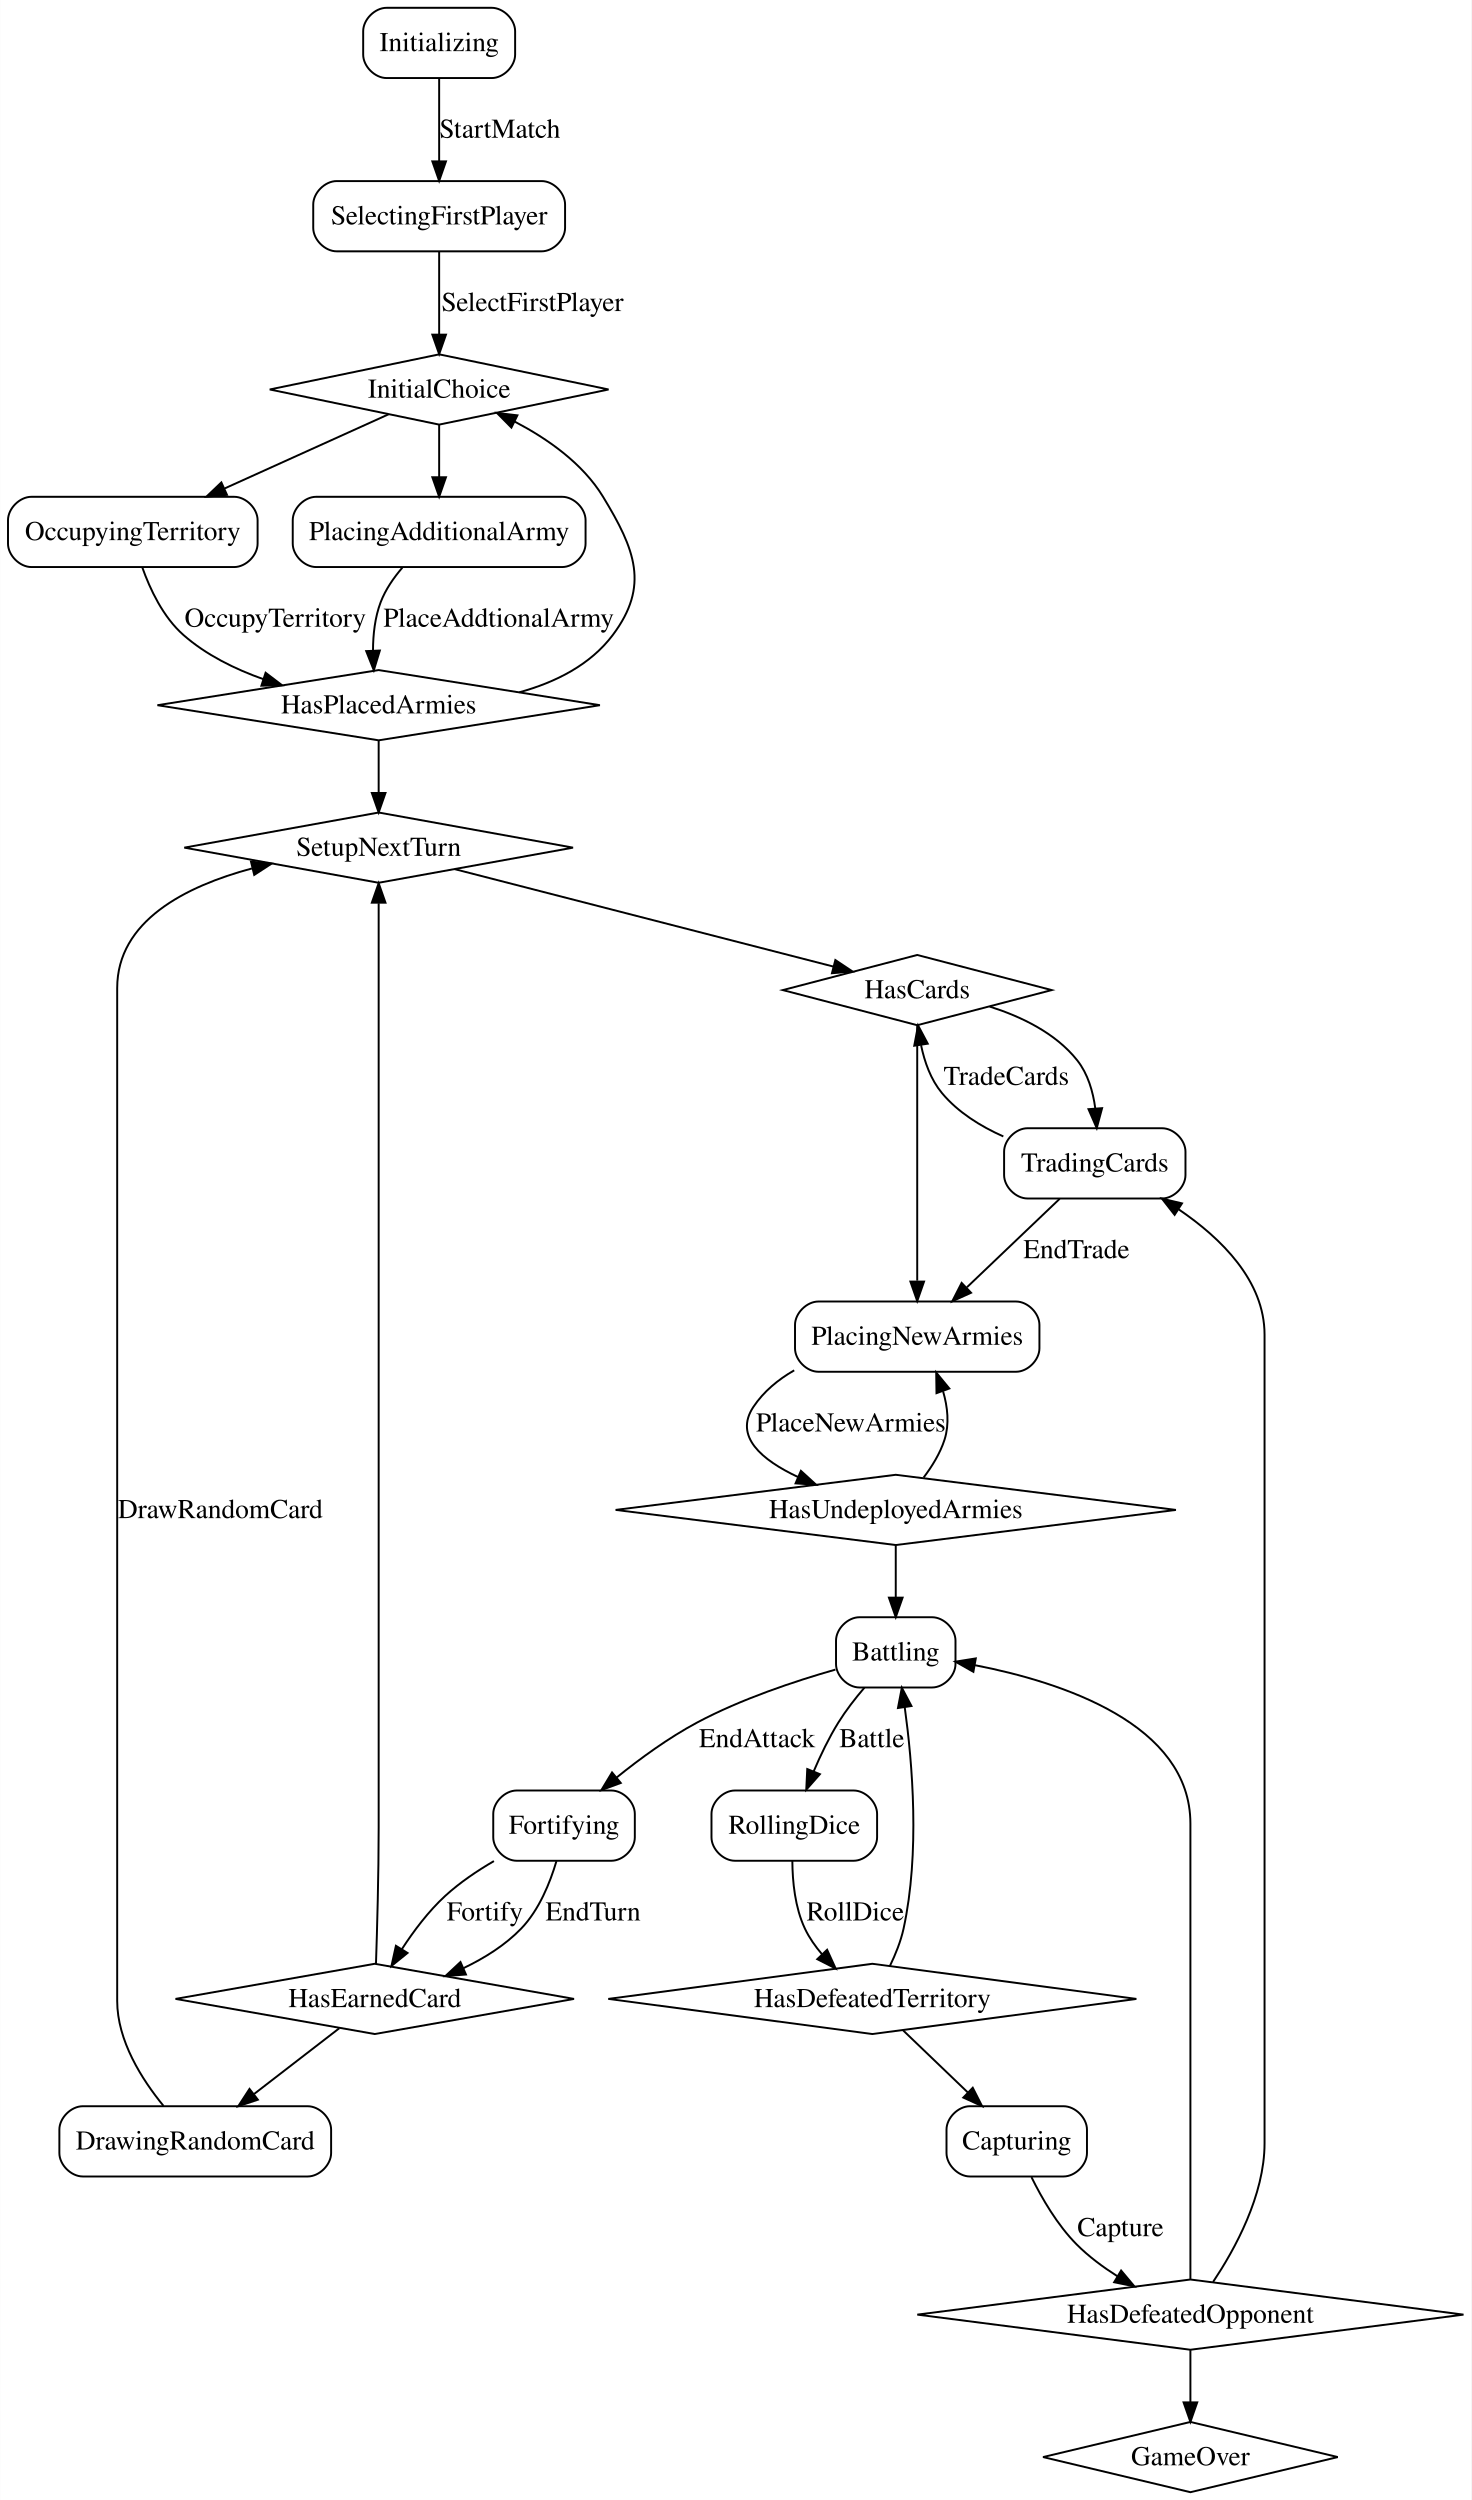
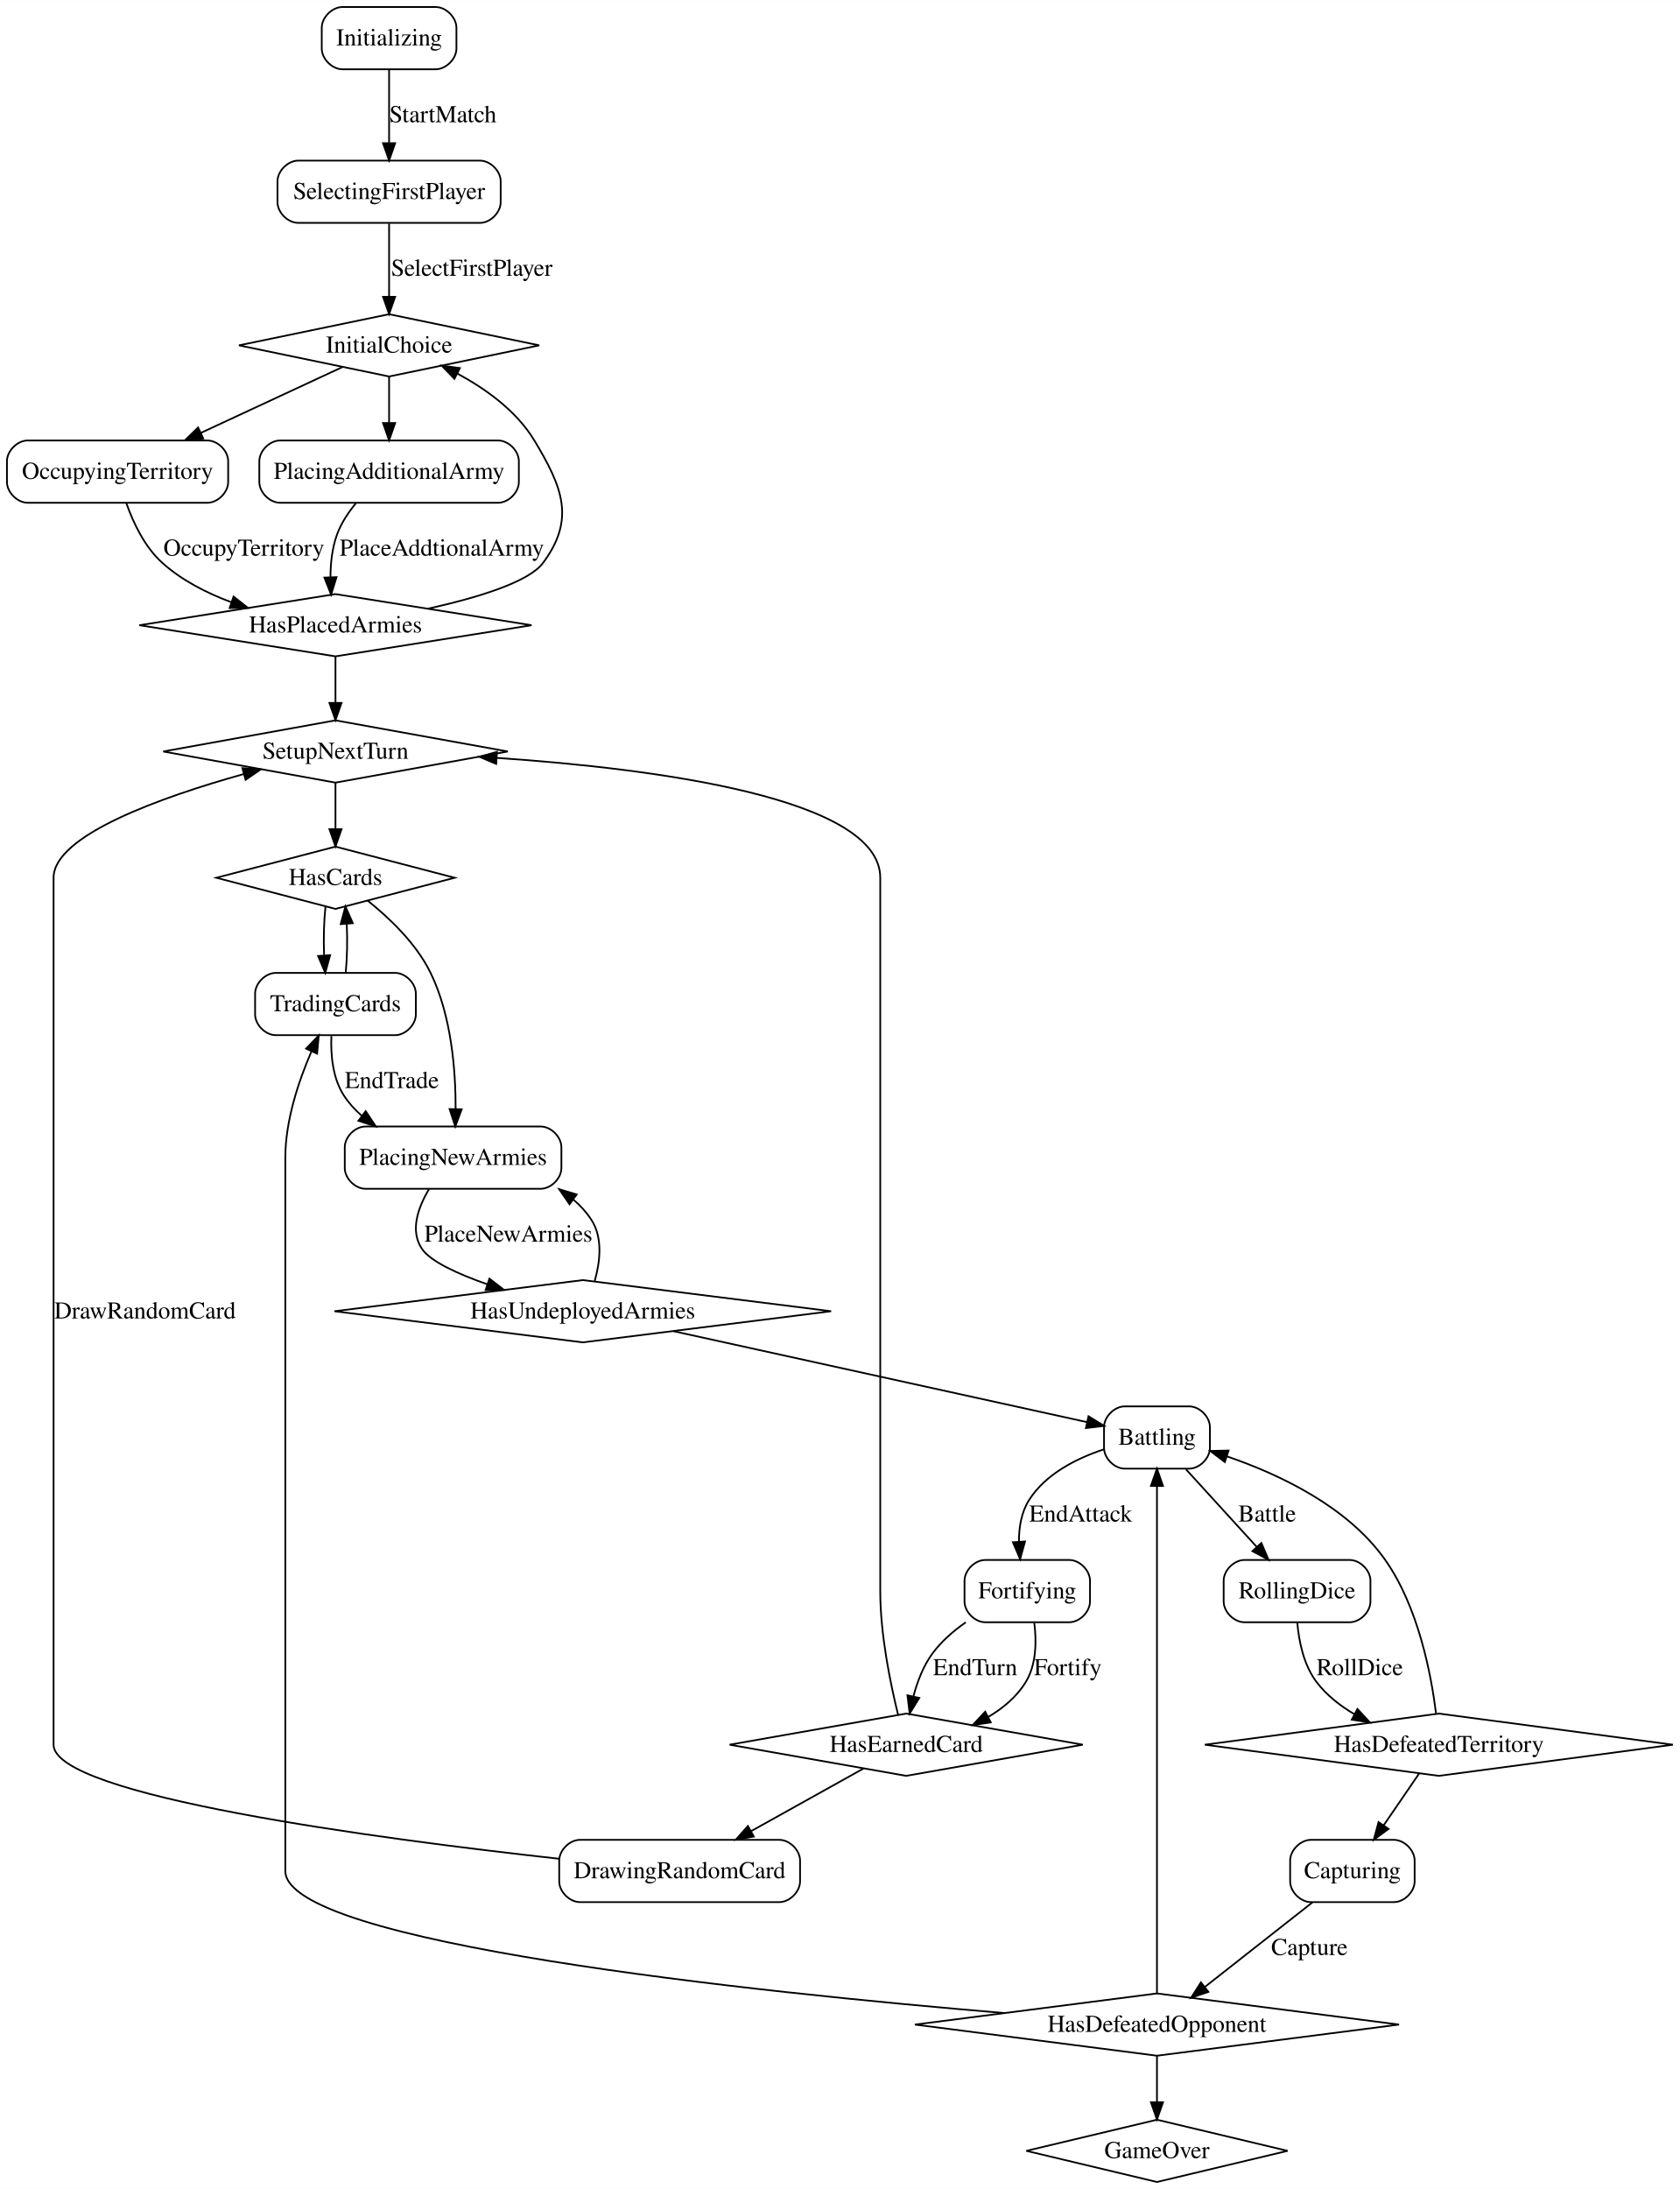
- <svg xmlns="http://www.w3.org/2000/svg" width="754pt" height="1281pt" viewBox="0.00 0.00 753.96 1281.20">
-   <g id="graph0" class="graph" transform="scale(1 1) rotate(0) translate(4 1277.2)">
-     <polygon fill="white" stroke="none" points="-4,4 -4,-1277.2 749.956,-1277.2 749.956,4 -4,4" />
+ <svg xmlns="http://www.w3.org/2000/svg" width="971pt" height="1265pt" viewBox="0.00 0.00 971.39 1265.40">
+   <g id="graph0" class="graph" transform="scale(1 1) rotate(0) translate(4 1261.4)">
+     <polygon fill="#ffffff" stroke="transparent" points="-4,4 -4,-1261.4 967.389,-1261.4 967.389,4 -4,4" />
    <g id="node1" class="node">
-       <path fill="none" stroke="black" d="M247.913,-1273.2C247.913,-1273.2 194.044,-1273.2 194.044,-1273.2 188.044,-1273.2 182.044,-1267.2 182.044,-1261.2 182.044,-1261.2 182.044,-1249.2 182.044,-1249.2 182.044,-1243.2 188.044,-1237.2 194.044,-1237.2 194.044,-1237.2 247.913,-1237.2 247.913,-1237.2 253.913,-1237.2 259.913,-1243.2 259.913,-1249.2 259.913,-1249.2 259.913,-1261.2 259.913,-1261.2 259.913,-1267.2 253.913,-1273.2 247.913,-1273.2" />
-       <text text-anchor="middle" x="220.978" y="-1251" font-family="Times,serif" font-size="14.00">Initializing</text>
+       <path fill="none" stroke="#000000" d="M247.913,-1257.4C247.913,-1257.4 194.044,-1257.4 194.044,-1257.4 188.044,-1257.4 182.044,-1251.4 182.044,-1245.4 182.044,-1245.4 182.044,-1233.4 182.044,-1233.4 182.044,-1227.4 188.044,-1221.4 194.044,-1221.4 194.044,-1221.4 247.913,-1221.4 247.913,-1221.4 253.913,-1221.4 259.913,-1227.4 259.913,-1233.4 259.913,-1233.4 259.913,-1245.4 259.913,-1245.4 259.913,-1251.4 253.913,-1257.4 247.913,-1257.4" />
+       <text text-anchor="middle" x="220.978" y="-1235.2" font-family="Times,serif" font-size="14.00" fill="#000000">Initializing</text>
    </g>
    <g id="node2" class="node">
-       <path fill="none" stroke="black" d="M273.509,-1184.4C273.509,-1184.4 168.447,-1184.4 168.447,-1184.4 162.447,-1184.4 156.447,-1178.4 156.447,-1172.4 156.447,-1172.4 156.447,-1160.4 156.447,-1160.4 156.447,-1154.4 162.447,-1148.4 168.447,-1148.4 168.447,-1148.4 273.509,-1148.4 273.509,-1148.4 279.509,-1148.4 285.509,-1154.4 285.509,-1160.4 285.509,-1160.4 285.509,-1172.4 285.509,-1172.4 285.509,-1178.4 279.509,-1184.4 273.509,-1184.4" />
-       <text text-anchor="middle" x="220.978" y="-1162.2" font-family="Times,serif" font-size="14.00">SelectingFirstPlayer</text>
+       <path fill="none" stroke="#000000" d="M273.509,-1168.6C273.509,-1168.6 168.447,-1168.6 168.447,-1168.6 162.447,-1168.6 156.447,-1162.6 156.447,-1156.6 156.447,-1156.6 156.447,-1144.6 156.447,-1144.6 156.447,-1138.6 162.447,-1132.6 168.447,-1132.6 168.447,-1132.6 273.509,-1132.6 273.509,-1132.6 279.509,-1132.6 285.509,-1138.6 285.509,-1144.6 285.509,-1144.6 285.509,-1156.6 285.509,-1156.6 285.509,-1162.6 279.509,-1168.6 273.509,-1168.6" />
+       <text text-anchor="middle" x="220.978" y="-1146.4" font-family="Times,serif" font-size="14.00" fill="#000000">SelectingFirstPlayer</text>
    </g>
    <g id="edge1" class="edge">
-       <path fill="none" stroke="black" d="M220.978,-1237.05C220.978,-1224.92 220.978,-1208.42 220.978,-1194.52" />
-       <polygon fill="black" stroke="black" points="224.478,-1194.51 220.978,-1184.51 217.478,-1194.51 224.478,-1194.51" />
-       <text text-anchor="middle" x="252.08" y="-1206.6" font-family="Times,serif" font-size="14.00">StartMatch</text>
+       <path fill="none" stroke="#000000" d="M220.978,-1221.001C220.978,-1208.895 220.978,-1192.808 220.978,-1179.067" />
+       <polygon fill="#000000" stroke="#000000" points="224.478,-1178.672 220.978,-1168.672 217.478,-1178.672 224.478,-1178.672" />
+       <text text-anchor="middle" x="252.08" y="-1190.8" font-family="Times,serif" font-size="14.00" fill="#000000">StartMatch</text>
    </g>
    <g id="node12" class="node">
-       <polygon fill="none" stroke="black" points="220.978,-1095.6 134.156,-1077.6 220.978,-1059.6 307.801,-1077.6 220.978,-1095.6" />
-       <text text-anchor="middle" x="220.978" y="-1073.4" font-family="Times,serif" font-size="14.00">InitialChoice</text>
+       <polygon fill="none" stroke="#000000" points="220.978,-1079.8 134.156,-1061.8 220.978,-1043.8 307.801,-1061.8 220.978,-1079.8" />
+       <text text-anchor="middle" x="220.978" y="-1057.6" font-family="Times,serif" font-size="14.00" fill="#000000">InitialChoice</text>
    </g>
    <g id="edge2" class="edge">
-       <path fill="none" stroke="black" d="M220.978,-1148.25C220.978,-1136.12 220.978,-1119.62 220.978,-1105.72" />
-       <polygon fill="black" stroke="black" points="224.478,-1105.71 220.978,-1095.71 217.478,-1105.71 224.478,-1105.71" />
-       <text text-anchor="middle" x="268.798" y="-1117.8" font-family="Times,serif" font-size="14.00">SelectFirstPlayer</text>
+       <path fill="none" stroke="#000000" d="M220.978,-1132.201C220.978,-1120.095 220.978,-1104.008 220.978,-1090.267" />
+       <polygon fill="#000000" stroke="#000000" points="224.478,-1089.872 220.978,-1079.872 217.478,-1089.872 224.478,-1089.872" />
+       <text text-anchor="middle" x="268.798" y="-1102" font-family="Times,serif" font-size="14.00" fill="#000000">SelectFirstPlayer</text>
    </g>
    <g id="node3" class="node">
-       <path fill="none" stroke="black" d="M115.935,-1022.6C115.935,-1022.6 12.022,-1022.6 12.022,-1022.6 6.022,-1022.6 0.022,-1016.6 0.022,-1010.6 0.022,-1010.6 0.022,-998.6 0.022,-998.6 0.022,-992.6 6.022,-986.6 12.022,-986.6 12.022,-986.6 115.935,-986.6 115.935,-986.6 121.935,-986.6 127.935,-992.6 127.935,-998.6 127.935,-998.6 127.935,-1010.6 127.935,-1010.6 127.935,-1016.6 121.935,-1022.6 115.935,-1022.6" />
-       <text text-anchor="middle" x="63.978" y="-1000.4" font-family="Times,serif" font-size="14.00">OccupyingTerritory</text>
+       <path fill="none" stroke="#000000" d="M115.935,-1006.8C115.935,-1006.8 12.022,-1006.8 12.022,-1006.8 6.022,-1006.8 .022,-1000.8 .022,-994.8 .022,-994.8 .022,-982.8 .022,-982.8 .022,-976.8 6.022,-970.8 12.022,-970.8 12.022,-970.8 115.935,-970.8 115.935,-970.8 121.935,-970.8 127.935,-976.8 127.935,-982.8 127.935,-982.8 127.935,-994.8 127.935,-994.8 127.935,-1000.8 121.935,-1006.8 115.935,-1006.8" />
+       <text text-anchor="middle" x="63.978" y="-984.6" font-family="Times,serif" font-size="14.00" fill="#000000">OccupyingTerritory</text>
    </g>
    <g id="node14" class="node">
-       <polygon fill="none" stroke="black" points="189.978,-933.8 76.596,-915.8 189.978,-897.8 303.361,-915.8 189.978,-933.8" />
-       <text text-anchor="middle" x="189.978" y="-911.6" font-family="Times,serif" font-size="14.00">HasPlacedArmies</text>
+       <polygon fill="none" stroke="#000000" points="189.978,-918 76.596,-900 189.978,-882 303.361,-900 189.978,-918" />
+       <text text-anchor="middle" x="189.978" y="-895.8" font-family="Times,serif" font-size="14.00" fill="#000000">HasPlacedArmies</text>
    </g>
    <g id="edge5" class="edge">
-       <path fill="none" stroke="black" d="M68.787,-986.572C72.77,-975.304 79.492,-960.968 89.912,-951.8 101.531,-941.578 116.312,-934.295 130.925,-929.123" />
-       <polygon fill="black" stroke="black" points="132.041,-932.441 140.468,-926.02 129.876,-925.784 132.041,-932.441" />
-       <text text-anchor="middle" x="137.011" y="-956" font-family="Times,serif" font-size="14.00">OccupyTerritory</text>
+       <path fill="none" stroke="#000000" d="M68.996,-970.724C72.987,-959.373 79.636,-945.192 89.912,-936 101.149,-925.949 115.398,-918.647 129.594,-913.363" />
+       <polygon fill="#000000" stroke="#000000" points="131.047,-916.565 139.377,-910.019 128.782,-909.942 131.047,-916.565" />
+       <text text-anchor="middle" x="137.011" y="-940.2" font-family="Times,serif" font-size="14.00" fill="#000000">OccupyTerritory</text>
    </g>
    <g id="node4" class="node">
-       <path fill="none" stroke="black" d="M284.013,-1022.6C284.013,-1022.6 157.943,-1022.6 157.943,-1022.6 151.943,-1022.6 145.943,-1016.6 145.943,-1010.6 145.943,-1010.6 145.943,-998.6 145.943,-998.6 145.943,-992.6 151.943,-986.6 157.943,-986.6 157.943,-986.6 284.013,-986.6 284.013,-986.6 290.013,-986.6 296.013,-992.6 296.013,-998.6 296.013,-998.6 296.013,-1010.6 296.013,-1010.6 296.013,-1016.6 290.013,-1022.6 284.013,-1022.6" />
-       <text text-anchor="middle" x="220.978" y="-1000.4" font-family="Times,serif" font-size="14.00">PlacingAdditionalArmy</text>
+       <path fill="none" stroke="#000000" d="M284.013,-1006.8C284.013,-1006.8 157.943,-1006.8 157.943,-1006.8 151.943,-1006.8 145.943,-1000.8 145.943,-994.8 145.943,-994.8 145.943,-982.8 145.943,-982.8 145.943,-976.8 151.943,-970.8 157.943,-970.8 157.943,-970.8 284.013,-970.8 284.013,-970.8 290.013,-970.8 296.013,-976.8 296.013,-982.8 296.013,-982.8 296.013,-994.8 296.013,-994.8 296.013,-1000.8 290.013,-1006.8 284.013,-1006.8" />
+       <text text-anchor="middle" x="220.978" y="-984.6" font-family="Times,serif" font-size="14.00" fill="#000000">PlacingAdditionalArmy</text>
    </g>
    <g id="edge6" class="edge">
-       <path fill="none" stroke="black" d="M202.124,-986.301C197.645,-981.088 193.46,-975.029 191.01,-968.6 188.071,-960.885 187.107,-952.044 187.079,-943.876" />
-       <polygon fill="black" stroke="black" points="190.585,-943.811 187.495,-933.677 183.59,-943.526 190.585,-943.811" />
-       <text text-anchor="middle" x="251.462" y="-956" font-family="Times,serif" font-size="14.00">PlaceAddtionalArmy</text>
+       <path fill="none" stroke="#000000" d="M201.804,-970.552C197.444,-965.277 193.397,-959.201 191.011,-952.8 188.083,-944.947 187.114,-935.971 187.079,-927.675" />
+       <polygon fill="#000000" stroke="#000000" points="190.577,-927.79 187.456,-917.665 183.582,-927.526 190.577,-927.79" />
+       <text text-anchor="middle" x="251.462" y="-940.2" font-family="Times,serif" font-size="14.00" fill="#000000">PlaceAddtionalArmy</text>
    </g>
    <g id="node5" class="node">
-       <path fill="none" stroke="black" d="M591.453,-699C591.453,-699 522.503,-699 522.503,-699 516.503,-699 510.503,-693 510.503,-687 510.503,-687 510.503,-675 510.503,-675 510.503,-669 516.503,-663 522.503,-663 522.503,-663 591.453,-663 591.453,-663 597.453,-663 603.453,-669 603.453,-675 603.453,-675 603.453,-687 603.453,-687 603.453,-693 597.453,-699 591.453,-699" />
-       <text text-anchor="middle" x="556.978" y="-676.8" font-family="Times,serif" font-size="14.00">TradingCards</text>
+       <path fill="none" stroke="#000000" d="M224.453,-699C224.453,-699 155.504,-699 155.504,-699 149.504,-699 143.504,-693 143.504,-687 143.504,-687 143.504,-675 143.504,-675 143.504,-669 149.504,-663 155.504,-663 155.504,-663 224.453,-663 224.453,-663 230.453,-663 236.453,-669 236.453,-675 236.453,-675 236.453,-687 236.453,-687 236.453,-693 230.453,-699 224.453,-699" />
+       <text text-anchor="middle" x="189.978" y="-676.8" font-family="Times,serif" font-size="14.00" fill="#000000">TradingCards</text>
    </g>
    <g id="node6" class="node">
-       <path fill="none" stroke="black" d="M516.607,-610.2C516.607,-610.2 415.349,-610.2 415.349,-610.2 409.349,-610.2 403.349,-604.2 403.349,-598.2 403.349,-598.2 403.349,-586.2 403.349,-586.2 403.349,-580.2 409.349,-574.2 415.349,-574.2 415.349,-574.2 516.607,-574.2 516.607,-574.2 522.607,-574.2 528.607,-580.2 528.607,-586.2 528.607,-586.2 528.607,-598.2 528.607,-598.2 528.607,-604.2 522.607,-610.2 516.607,-610.2" />
-       <text text-anchor="middle" x="465.978" y="-588" font-family="Times,serif" font-size="14.00">PlacingNewArmies</text>
+       <path fill="none" stroke="#000000" d="M308.607,-610.2C308.607,-610.2 207.349,-610.2 207.349,-610.2 201.349,-610.2 195.349,-604.2 195.349,-598.2 195.349,-598.2 195.349,-586.2 195.349,-586.2 195.349,-580.2 201.349,-574.2 207.349,-574.2 207.349,-574.2 308.607,-574.2 308.607,-574.2 314.607,-574.2 320.607,-580.2 320.607,-586.2 320.607,-586.2 320.607,-598.2 320.607,-598.2 320.607,-604.2 314.607,-610.2 308.607,-610.2" />
+       <text text-anchor="middle" x="257.978" y="-588" font-family="Times,serif" font-size="14.00" fill="#000000">PlacingNewArmies</text>
    </g>
    <g id="edge13" class="edge">
-       <path fill="none" stroke="black" d="M539,-662.851C525.414,-649.893 506.585,-631.933 491.45,-617.496" />
-       <polygon fill="black" stroke="black" points="493.571,-614.683 483.92,-610.313 488.74,-619.748 493.571,-614.683" />
-       <text text-anchor="middle" x="547.576" y="-632.4" font-family="Times,serif" font-size="14.00">EndTrade</text>
+       <path fill="none" stroke="#000000" d="M187.618,-662.531C187.169,-651.721 188.307,-638.262 194.783,-628.2 197.615,-623.8 201.186,-619.882 205.182,-616.404" />
+       <polygon fill="#000000" stroke="#000000" points="207.451,-619.076 213.309,-610.248 203.225,-613.496 207.451,-619.076" />
+       <text text-anchor="middle" x="222.576" y="-632.4" font-family="Times,serif" font-size="14.00" fill="#000000">EndTrade</text>
    </g>
    <g id="node15" class="node">
-       <polygon fill="none" stroke="black" points="465.978,-787.8 397.084,-769.8 465.978,-751.8 534.872,-769.8 465.978,-787.8" />
-       <text text-anchor="middle" x="465.978" y="-765.6" font-family="Times,serif" font-size="14.00">HasCards</text>
+       <polygon fill="none" stroke="#000000" points="189.978,-772 121.084,-754 189.978,-736 258.872,-754 189.978,-772" />
+       <text text-anchor="middle" x="189.978" y="-749.8" font-family="Times,serif" font-size="14.00" fill="#000000">HasCards</text>
    </g>
    <g id="edge12" class="edge">
-       <path fill="none" stroke="black" d="M510.106,-694.798C498.413,-699.993 486.884,-707.169 478.68,-717 472.943,-723.874 469.728,-732.944 467.948,-741.572" />
-       <polygon fill="black" stroke="black" points="464.452,-741.287 466.416,-751.698 471.373,-742.335 464.452,-741.287" />
-       <text text-anchor="middle" x="511.628" y="-721.2" font-family="Times,serif" font-size="14.00">TradeCards</text>
+       <path fill="none" stroke="#000000" d="M195.893,-699.033C196.738,-707.568 196.942,-717.933 196.505,-727.351" />
+       <polygon fill="#000000" stroke="#000000" points="193.006,-727.199 195.739,-737.435 199.986,-727.729 193.006,-727.199" />
    </g>
    <g id="node16" class="node">
-       <polygon fill="none" stroke="black" points="454.978,-521.4 311.401,-503.4 454.978,-485.4 598.555,-503.4 454.978,-521.4" />
-       <text text-anchor="middle" x="454.978" y="-499.2" font-family="Times,serif" font-size="14.00">HasUndeployedArmies</text>
+       <polygon fill="none" stroke="#000000" points="332.978,-521.4 189.401,-503.4 332.978,-485.4 476.555,-503.4 332.978,-521.4" />
+       <text text-anchor="middle" x="332.978" y="-499.2" font-family="Times,serif" font-size="14.00" fill="#000000">HasUndeployedArmies</text>
    </g>
    <g id="edge14" class="edge">
-       <path fill="none" stroke="black" d="M402.94,-574.931C394.684,-570.195 387.281,-564.084 382.026,-556.2 371.957,-541.093 386.287,-528.984 404.837,-520.283" />
-       <polygon fill="black" stroke="black" points="406.372,-523.434 414.194,-516.288 403.623,-516.996 406.372,-523.434" />
-       <text text-anchor="middle" x="431.954" y="-543.6" font-family="Times,serif" font-size="14.00">PlaceNewArmies</text>
+       <path fill="none" stroke="#000000" d="M244.043,-573.965C237.653,-563.237 232.912,-549.784 240.026,-539.4 244.998,-532.142 260.682,-524.971 277.786,-518.962" />
+       <polygon fill="#000000" stroke="#000000" points="279.004,-522.246 287.375,-515.751 276.781,-515.608 279.004,-522.246" />
+       <text text-anchor="middle" x="289.954" y="-543.6" font-family="Times,serif" font-size="14.00" fill="#000000">PlaceNewArmies</text>
    </g>
    <g id="node7" class="node">
-       <path fill="none" stroke="black" d="M473.592,-448.4C473.592,-448.4 436.365,-448.4 436.365,-448.4 430.365,-448.4 424.365,-442.4 424.365,-436.4 424.365,-436.4 424.365,-424.4 424.365,-424.4 424.365,-418.4 430.365,-412.4 436.365,-412.4 436.365,-412.4 473.592,-412.4 473.592,-412.4 479.592,-412.4 485.592,-418.4 485.592,-424.4 485.592,-424.4 485.592,-436.4 485.592,-436.4 485.592,-442.4 479.592,-448.4 473.592,-448.4" />
-       <text text-anchor="middle" x="454.978" y="-426.2" font-family="Times,serif" font-size="14.00">Battling</text>
+       <path fill="none" stroke="#000000" d="M683.592,-448.4C683.592,-448.4 646.365,-448.4 646.365,-448.4 640.365,-448.4 634.365,-442.4 634.365,-436.4 634.365,-436.4 634.365,-424.4 634.365,-424.4 634.365,-418.4 640.365,-412.4 646.365,-412.4 646.365,-412.4 683.592,-412.4 683.592,-412.4 689.592,-412.4 695.592,-418.4 695.592,-424.4 695.592,-424.4 695.592,-436.4 695.592,-436.4 695.592,-442.4 689.592,-448.4 683.592,-448.4" />
+       <text text-anchor="middle" x="664.978" y="-426.2" font-family="Times,serif" font-size="14.00" fill="#000000">Battling</text>
    </g>
    <g id="node8" class="node">
-       <path fill="none" stroke="black" d="M433.414,-359.6C433.414,-359.6 372.542,-359.6 372.542,-359.6 366.542,-359.6 360.542,-353.6 360.542,-347.6 360.542,-347.6 360.542,-335.6 360.542,-335.6 360.542,-329.6 366.542,-323.6 372.542,-323.6 372.542,-323.6 433.414,-323.6 433.414,-323.6 439.414,-323.6 445.414,-329.6 445.414,-335.6 445.414,-335.6 445.414,-347.6 445.414,-347.6 445.414,-353.6 439.414,-359.6 433.414,-359.6" />
-       <text text-anchor="middle" x="402.978" y="-337.4" font-family="Times,serif" font-size="14.00">RollingDice</text>
+       <path fill="none" stroke="#000000" d="M776.414,-359.6C776.414,-359.6 715.542,-359.6 715.542,-359.6 709.542,-359.6 703.542,-353.6 703.542,-347.6 703.542,-347.6 703.542,-335.6 703.542,-335.6 703.542,-329.6 709.542,-323.6 715.542,-323.6 715.542,-323.6 776.414,-323.6 776.414,-323.6 782.414,-323.6 788.414,-329.6 788.414,-335.6 788.414,-335.6 788.414,-347.6 788.414,-347.6 788.414,-353.6 782.414,-359.6 776.414,-359.6" />
+       <text text-anchor="middle" x="745.978" y="-337.4" font-family="Times,serif" font-size="14.00" fill="#000000">RollingDice</text>
    </g>
    <g id="edge18" class="edge">
-       <path fill="none" stroke="black" d="M438.953,-412.355C434.275,-406.874 429.39,-400.608 425.541,-394.4 420.711,-386.611 416.401,-377.607 412.875,-369.312" />
-       <polygon fill="black" stroke="black" points="416.108,-367.973 409.111,-360.017 409.62,-370.6 416.108,-367.973" />
-       <text text-anchor="middle" x="442.697" y="-381.8" font-family="Times,serif" font-size="14.00">Battle</text>
+       <path fill="none" stroke="#000000" d="M681.762,-412.001C693.569,-399.056 709.53,-381.559 722.585,-367.246" />
+       <polygon fill="#000000" stroke="#000000" points="725.34,-369.419 729.494,-359.672 720.169,-364.701 725.34,-369.419" />
+       <text text-anchor="middle" x="728.697" y="-381.8" font-family="Times,serif" font-size="14.00" fill="#000000">Battle</text>
    </g>
    <g id="node9" class="node">
-       <path fill="none" stroke="black" d="M309.254,-359.6C309.254,-359.6 260.702,-359.6 260.702,-359.6 254.702,-359.6 248.702,-353.6 248.702,-347.6 248.702,-347.6 248.702,-335.6 248.702,-335.6 248.702,-329.6 254.702,-323.6 260.702,-323.6 260.702,-323.6 309.254,-323.6 309.254,-323.6 315.254,-323.6 321.254,-329.6 321.254,-335.6 321.254,-335.6 321.254,-347.6 321.254,-347.6 321.254,-353.6 315.254,-359.6 309.254,-359.6" />
-       <text text-anchor="middle" x="284.978" y="-337.4" font-family="Times,serif" font-size="14.00">Fortifying</text>
+       <path fill="none" stroke="#000000" d="M614.254,-359.6C614.254,-359.6 565.702,-359.6 565.702,-359.6 559.702,-359.6 553.702,-353.6 553.702,-347.6 553.702,-347.6 553.702,-335.6 553.702,-335.6 553.702,-329.6 559.702,-323.6 565.702,-323.6 565.702,-323.6 614.254,-323.6 614.254,-323.6 620.254,-323.6 626.254,-329.6 626.254,-335.6 626.254,-335.6 626.254,-347.6 626.254,-347.6 626.254,-353.6 620.254,-359.6 614.254,-359.6" />
+       <text text-anchor="middle" x="589.978" y="-337.4" font-family="Times,serif" font-size="14.00" fill="#000000">Fortifying</text>
    </g>
    <g id="edge17" class="edge">
-       <path fill="none" stroke="black" d="M424.056,-421.566C403.293,-415.644 375.708,-406.469 353.109,-394.4 338.626,-386.666 323.952,-375.957 311.951,-366.283" />
-       <polygon fill="black" stroke="black" points="314.042,-363.471 304.104,-359.8 309.584,-368.868 314.042,-363.471" />
-       <text text-anchor="middle" x="383.913" y="-381.8" font-family="Times,serif" font-size="14.00">EndAttack</text>
+       <path fill="none" stroke="#000000" d="M634.298,-423.566C618.56,-418.355 600.722,-409.42 591.109,-394.4 586.591,-387.341 585.155,-378.592 585.176,-370.259" />
+       <polygon fill="#000000" stroke="#000000" points="588.682,-370.298 585.86,-360.086 581.697,-369.828 588.682,-370.298" />
+       <text text-anchor="middle" x="620.913" y="-381.8" font-family="Times,serif" font-size="14.00" fill="#000000">EndAttack</text>
    </g>
    <g id="node17" class="node">
-       <polygon fill="none" stroke="black" points="442.978,-270.8 307.656,-252.8 442.978,-234.8 578.301,-252.8 442.978,-270.8" />
-       <text text-anchor="middle" x="442.978" y="-248.6" font-family="Times,serif" font-size="14.00">HasDefeatedTerritory</text>
+       <polygon fill="none" stroke="#000000" points="827.978,-270.8 692.656,-252.8 827.978,-234.8 963.301,-252.8 827.978,-270.8" />
+       <text text-anchor="middle" x="827.978" y="-248.6" font-family="Times,serif" font-size="14.00" fill="#000000">HasDefeatedTerritory</text>
    </g>
    <g id="edge19" class="edge">
-       <path fill="none" stroke="black" d="M401.985,-323.508C402.038,-313.025 403.329,-299.59 408.434,-288.8 410.659,-284.097 413.782,-279.65 417.249,-275.603" />
-       <polygon fill="black" stroke="black" points="419.805,-277.995 424.197,-268.353 414.751,-273.152 419.805,-277.995" />
-       <text text-anchor="middle" x="434.25" y="-293" font-family="Times,serif" font-size="14.00">RollDice</text>
+       <path fill="none" stroke="#000000" d="M746.12,-323.341C747.069,-312.341 749.879,-298.609 757.434,-288.8 763.164,-281.36 770.858,-275.328 779.059,-270.481" />
+       <polygon fill="#000000" stroke="#000000" points="780.905,-273.464 788.09,-265.677 777.617,-267.284 780.905,-273.464" />
+       <text text-anchor="middle" x="782.25" y="-293" font-family="Times,serif" font-size="14.00" fill="#000000">RollDice</text>
    </g>
    <g id="node19" class="node">
-       <polygon fill="none" stroke="black" points="187.978,-270.8 85.865,-252.8 187.978,-234.8 290.092,-252.8 187.978,-270.8" />
-       <text text-anchor="middle" x="187.978" y="-248.6" font-family="Times,serif" font-size="14.00">HasEarnedCard</text>
+       <polygon fill="none" stroke="#000000" points="519.978,-270.8 417.865,-252.8 519.978,-234.8 622.092,-252.8 519.978,-270.8" />
+       <text text-anchor="middle" x="519.978" y="-248.6" font-family="Times,serif" font-size="14.00" fill="#000000">HasEarnedCard</text>
    </g>
    <g id="edge26" class="edge">
-       <path fill="none" stroke="black" d="M249.047,-323.434C240.36,-318.373 231.464,-312.355 224.093,-305.6 215.519,-297.742 207.848,-287.5 201.805,-278.2" />
-       <polygon fill="black" stroke="black" points="204.772,-276.343 196.534,-269.681 198.82,-280.026 204.772,-276.343" />
-       <text text-anchor="middle" x="244.421" y="-293" font-family="Times,serif" font-size="14.00">Fortify</text>
+       <path fill="none" stroke="#000000" d="M594.05,-323.183C595.413,-312.391 595.253,-298.933 588.978,-288.8 583.804,-280.445 576.001,-273.931 567.479,-268.887" />
+       <polygon fill="#000000" stroke="#000000" points="568.902,-265.682 558.419,-264.147 565.657,-271.884 568.902,-265.682" />
+       <text text-anchor="middle" x="613.421" y="-293" font-family="Times,serif" font-size="14.00" fill="#000000">Fortify</text>
    </g>
    <g id="edge27" class="edge">
-       <path fill="none" stroke="black" d="M281.093,-323.426C277.841,-312.381 272.208,-298.359 262.978,-288.8 254.795,-280.326 244.162,-273.689 233.486,-268.583" />
-       <polygon fill="black" stroke="black" points="234.717,-265.301 224.154,-264.482 231.901,-271.71 234.717,-265.301" />
-       <text text-anchor="middle" x="299.861" y="-293" font-family="Times,serif" font-size="14.00">EndTurn</text>
+       <path fill="none" stroke="#000000" d="M554.436,-323.56C547.253,-318.562 540.343,-312.561 535.212,-305.6 529.901,-298.392 526.437,-289.374 524.179,-280.841" />
+       <polygon fill="#000000" stroke="#000000" points="527.543,-279.844 521.98,-270.827 520.706,-281.345 527.543,-279.844" />
+       <text text-anchor="middle" x="559.861" y="-293" font-family="Times,serif" font-size="14.00" fill="#000000">EndTurn</text>
    </g>
    <g id="node10" class="node">
-       <path fill="none" stroke="black" d="M153.611,-197.8C153.611,-197.8 38.345,-197.8 38.345,-197.8 32.345,-197.8 26.345,-191.8 26.345,-185.8 26.345,-185.8 26.345,-173.8 26.345,-173.8 26.345,-167.8 32.345,-161.8 38.345,-161.8 38.345,-161.8 153.611,-161.8 153.611,-161.8 159.611,-161.8 165.611,-167.8 165.611,-173.8 165.611,-173.8 165.611,-185.8 165.611,-185.8 165.611,-191.8 159.611,-197.8 153.611,-197.8" />
-       <text text-anchor="middle" x="95.978" y="-175.6" font-family="Times,serif" font-size="14.00">DrawingRandomCard</text>
+       <path fill="none" stroke="#000000" d="M446.611,-197.8C446.611,-197.8 331.345,-197.8 331.345,-197.8 325.345,-197.8 319.345,-191.8 319.345,-185.8 319.345,-185.8 319.345,-173.8 319.345,-173.8 319.345,-167.8 325.345,-161.8 331.345,-161.8 331.345,-161.8 446.611,-161.8 446.611,-161.8 452.611,-161.8 458.611,-167.8 458.611,-173.8 458.611,-173.8 458.611,-185.8 458.611,-185.8 458.611,-191.8 452.611,-197.8 446.611,-197.8" />
+       <text text-anchor="middle" x="388.978" y="-175.6" font-family="Times,serif" font-size="14.00" fill="#000000">DrawingRandomCard</text>
    </g>
    <g id="node13" class="node">
-       <polygon fill="none" stroke="black" points="189.978,-860.8 90.366,-842.8 189.978,-824.8 289.591,-842.8 189.978,-860.8" />
-       <text text-anchor="middle" x="189.978" y="-838.6" font-family="Times,serif" font-size="14.00">SetupNextTurn</text>
+       <polygon fill="none" stroke="#000000" points="189.978,-845 90.366,-827 189.978,-809 289.591,-827 189.978,-845" />
+       <text text-anchor="middle" x="189.978" y="-822.8" font-family="Times,serif" font-size="14.00" fill="#000000">SetupNextTurn</text>
    </g>
    <g id="edge30" class="edge">
-       <path fill="none" stroke="black" d="M79.709,-197.98C68.635,-211.509 55.978,-231.427 55.978,-251.8 55.978,-770.8 55.978,-770.8 55.978,-770.8 55.978,-805.186 90.857,-822.966 125.025,-832.134" />
-       <polygon fill="black" stroke="black" points="124.543,-835.619 135.089,-834.605 126.212,-828.821 124.543,-835.619" />
-       <text text-anchor="middle" x="108.849" y="-499.2" font-family="Times,serif" font-size="14.00">DrawRandomCard</text>
+       <path fill="none" stroke="#000000" d="M319.181,-186.877C213.988,-198.499 26.978,-223.308 26.978,-252.8 26.978,-754 26.978,-754 26.978,-754 26.978,-778.533 89.26,-800.63 136.826,-813.928" />
+       <polygon fill="#000000" stroke="#000000" points="136.156,-817.373 146.725,-816.63 138,-810.62 136.156,-817.373" />
+       <text text-anchor="middle" x="79.849" y="-499.2" font-family="Times,serif" font-size="14.00" fill="#000000">DrawRandomCard</text>
    </g>
    <g id="node11" class="node">
-       <path fill="none" stroke="black" d="M540.971,-197.8C540.971,-197.8 492.985,-197.8 492.985,-197.8 486.985,-197.8 480.985,-191.8 480.985,-185.8 480.985,-185.8 480.985,-173.8 480.985,-173.8 480.985,-167.8 486.985,-161.8 492.985,-161.8 492.985,-161.8 540.971,-161.8 540.971,-161.8 546.971,-161.8 552.971,-167.8 552.971,-173.8 552.971,-173.8 552.971,-185.8 552.971,-185.8 552.971,-191.8 546.971,-197.8 540.971,-197.8" />
-       <text text-anchor="middle" x="516.978" y="-175.6" font-family="Times,serif" font-size="14.00">Capturing</text>
+       <path fill="none" stroke="#000000" d="M801.971,-197.8C801.971,-197.8 753.985,-197.8 753.985,-197.8 747.985,-197.8 741.985,-191.8 741.985,-185.8 741.985,-185.8 741.985,-173.8 741.985,-173.8 741.985,-167.8 747.985,-161.8 753.985,-161.8 753.985,-161.8 801.971,-161.8 801.971,-161.8 807.971,-161.8 813.971,-167.8 813.971,-173.8 813.971,-173.8 813.971,-185.8 813.971,-185.8 813.971,-191.8 807.971,-197.8 801.971,-197.8" />
+       <text text-anchor="middle" x="777.978" y="-175.6" font-family="Times,serif" font-size="14.00" fill="#000000">Capturing</text>
    </g>
    <g id="node18" class="node">
-       <polygon fill="none" stroke="black" points="605.978,-109 466.022,-91 605.978,-73 745.934,-91 605.978,-109" />
-       <text text-anchor="middle" x="605.978" y="-86.8" font-family="Times,serif" font-size="14.00">HasDefeatedOpponent</text>
+       <polygon fill="none" stroke="#000000" points="664.978,-109 525.022,-91 664.978,-73 804.934,-91 664.978,-109" />
+       <text text-anchor="middle" x="664.978" y="-86.8" font-family="Times,serif" font-size="14.00" fill="#000000">HasDefeatedOpponent</text>
    </g>
    <g id="edge22" class="edge">
-       <path fill="none" stroke="black" d="M524.514,-161.487C529.842,-150.659 537.786,-136.932 547.661,-127 553.765,-120.861 561.155,-115.368 568.595,-110.654" />
-       <polygon fill="black" stroke="black" points="570.474,-113.609 577.277,-105.486 566.894,-107.594 570.474,-113.609" />
-       <text text-anchor="middle" x="570.137" y="-131.2" font-family="Times,serif" font-size="14.00">Capture</text>
+       <path fill="none" stroke="#000000" d="M754.838,-161.616C736.84,-147.471 711.804,-127.797 692.729,-112.807" />
+       <polygon fill="#000000" stroke="#000000" points="694.719,-109.92 684.694,-106.493 690.394,-115.424 694.719,-109.92" />
+       <text text-anchor="middle" x="753.137" y="-131.2" font-family="Times,serif" font-size="14.00" fill="#000000">Capture</text>
    </g>
    <g id="edge3" class="edge">
-       <path fill="none" stroke="black" d="M195.053,-1064.88C172.304,-1054.59 138.652,-1039.37 111.142,-1026.93" />
-       <polygon fill="black" stroke="black" points="112.25,-1023.59 101.696,-1022.66 109.365,-1029.97 112.25,-1023.59" />
+       <path fill="none" stroke="#000000" d="M193.989,-1049.251C171.559,-1038.822 139.084,-1023.722 112.202,-1011.223" />
+       <polygon fill="#000000" stroke="#000000" points="113.496,-1007.964 102.953,-1006.922 110.545,-1014.312 113.496,-1007.964" />
    </g>
    <g id="edge4" class="edge">
-       <path fill="none" stroke="black" d="M220.978,-1059.41C220.978,-1051.39 220.978,-1041.65 220.978,-1032.67" />
-       <polygon fill="black" stroke="black" points="224.478,-1032.63 220.978,-1022.63 217.478,-1032.63 224.478,-1032.63" />
+       <path fill="none" stroke="#000000" d="M220.978,-1043.755C220.978,-1035.683 220.978,-1025.976 220.978,-1016.982" />
+       <polygon fill="#000000" stroke="#000000" points="224.478,-1016.89 220.978,-1006.89 217.478,-1016.89 224.478,-1016.89" />
    </g>
    <g id="edge9" class="edge">
-       <path fill="none" stroke="black" d="M228.937,-831.778C280.169,-818.599 369.891,-795.518 423.034,-781.847" />
-       <polygon fill="black" stroke="black" points="424.02,-785.208 432.833,-779.326 422.276,-778.428 424.02,-785.208" />
+       <path fill="none" stroke="#000000" d="M189.978,-808.955C189.978,-800.883 189.978,-791.176 189.978,-782.182" />
+       <polygon fill="#000000" stroke="#000000" points="193.478,-782.09 189.978,-772.09 186.478,-782.09 193.478,-782.09" />
    </g>
    <g id="edge7" class="edge">
-       <path fill="none" stroke="black" d="M262.07,-922.411C280.558,-927.511 298.455,-936.435 309.978,-951.8 328.905,-977.036 321.356,-995.64 304.978,-1022.6 294.574,-1039.73 276.439,-1052.4 259.676,-1061.14" />
-       <polygon fill="black" stroke="black" points="258.007,-1058.06 250.562,-1065.6 261.083,-1064.35 258.007,-1058.06" />
+       <path fill="none" stroke="#000000" d="M243.419,-909.551C271.434,-915.761 301.636,-924.788 309.978,-936 328.808,-961.308 321.243,-979.771 304.978,-1006.8 294.741,-1023.813 276.984,-1036.575 260.425,-1045.5" />
+       <polygon fill="#000000" stroke="#000000" points="258.745,-1042.428 251.405,-1050.067 261.907,-1048.673 258.745,-1042.428" />
    </g>
    <g id="edge8" class="edge">
-       <path fill="none" stroke="black" d="M189.978,-897.613C189.978,-889.589 189.978,-879.847 189.978,-870.869" />
-       <polygon fill="black" stroke="black" points="193.478,-870.829 189.978,-860.829 186.478,-870.829 193.478,-870.829" />
+       <path fill="none" stroke="#000000" d="M189.978,-881.955C189.978,-873.883 189.978,-864.176 189.978,-855.182" />
+       <polygon fill="#000000" stroke="#000000" points="193.478,-855.09 189.978,-845.09 186.478,-855.09 193.478,-855.09" />
    </g>
    <g id="edge10" class="edge">
-       <path fill="none" stroke="black" d="M503.147,-761.344C519.259,-756.236 536.929,-747.756 547.978,-733.8 553.457,-726.881 556.081,-717.799 557.225,-709.175" />
-       <polygon fill="black" stroke="black" points="560.726,-709.292 557.979,-699.06 553.745,-708.772 560.726,-709.292" />
+       <path fill="none" stroke="#000000" d="M184.218,-737.435C183.298,-729.122 183.019,-718.818 183.382,-709.299" />
+       <polygon fill="#000000" stroke="#000000" points="186.893,-709.243 184.064,-699.033 179.909,-708.779 186.893,-709.243" />
    </g>
    <g id="edge11" class="edge">
-       <path fill="none" stroke="black" d="M465.978,-751.643C465.978,-721.22 465.978,-657.576 465.978,-620.883" />
-       <polygon fill="black" stroke="black" points="469.478,-620.427 465.978,-610.427 462.478,-620.427 469.478,-620.427" />
+       <path fill="none" stroke="#000000" d="M208.523,-740.825C221.027,-730.852 236.7,-715.996 244.978,-699 256.998,-674.323 259.502,-642.785 259.454,-620.394" />
+       <polygon fill="#000000" stroke="#000000" points="262.95,-620.137 259.256,-610.207 255.951,-620.273 262.95,-620.137" />
    </g>
    <g id="edge15" class="edge">
-       <path fill="none" stroke="black" d="M469.24,-519.976C473.558,-525.669 477.745,-532.431 479.978,-539.4 482.537,-547.384 481.566,-556.157 479.231,-564.177" />
-       <polygon fill="black" stroke="black" points="475.854,-563.223 475.708,-573.816 482.428,-565.626 475.854,-563.223" />
+       <path fill="none" stroke="#000000" d="M339.867,-520.886C342.994,-531.858 344.678,-545.839 337.978,-556.2 335.106,-560.642 331.54,-564.542 327.522,-567.965" />
+       <polygon fill="#000000" stroke="#000000" points="325.308,-565.247 319.301,-573.975 329.44,-570.898 325.308,-565.247" />
    </g>
    <g id="edge16" class="edge">
-       <path fill="none" stroke="black" d="M454.978,-485.213C454.978,-477.189 454.978,-467.447 454.978,-458.469" />
-       <polygon fill="black" stroke="black" points="458.478,-458.429 454.978,-448.429 451.478,-458.429 458.478,-458.429" />
+       <path fill="none" stroke="#000000" d="M385.219,-491.913C451.506,-477.338 564.423,-452.51 624.531,-439.293" />
+       <polygon fill="#000000" stroke="#000000" points="625.399,-442.686 634.414,-437.12 623.895,-435.85 625.399,-442.686" />
    </g>
    <g id="edge20" class="edge">
-       <path fill="none" stroke="black" d="M451.978,-269.678C454.805,-275.503 457.557,-282.272 458.978,-288.8 467.409,-327.518 463.544,-373.643 459.585,-402.229" />
-       <polygon fill="black" stroke="black" points="456.1,-401.867 458.088,-412.274 463.024,-402.899 456.1,-401.867" />
+       <path fill="none" stroke="#000000" d="M826.327,-270.977C823.51,-293.564 816.083,-332.438 796.978,-359.6 775.27,-390.463 735.765,-409.084 705.611,-419.427" />
+       <polygon fill="#000000" stroke="#000000" points="704.21,-416.202 695.782,-422.623 706.375,-422.859 704.21,-416.202" />
    </g>
    <g id="edge21" class="edge">
-       <path fill="none" stroke="black" d="M458.672,-236.743C468.324,-227.482 480.91,-215.406 491.917,-204.845" />
-       <polygon fill="black" stroke="black" points="494.437,-207.278 499.23,-197.829 489.591,-202.227 494.437,-207.278" />
+       <path fill="none" stroke="#000000" d="M816.633,-236.235C810.571,-227.385 802.965,-216.28 796.107,-206.267" />
+       <polygon fill="#000000" stroke="#000000" points="798.868,-204.106 790.33,-197.833 793.093,-208.061 798.868,-204.106" />
    </g>
    <g id="edge23" class="edge">
-       <path fill="none" stroke="black" d="M617.586,-107.735C628.761,-124.47 643.978,-152.151 643.978,-178.8 643.978,-593.2 643.978,-593.2 643.978,-593.2 643.978,-620.7 621.925,-642.512 600.024,-657.392" />
-       <polygon fill="black" stroke="black" points="597.89,-654.603 591.363,-662.948 601.67,-660.495 597.89,-654.603" />
+       <path fill="none" stroke="#000000" d="M576.611,-97.677C432.066,-109.801 160.978,-138.097 160.978,-179.8 160.978,-592.2 160.978,-592.2 160.978,-592.2 160.978,-613.485 168.6,-636.284 176.029,-653.452" />
+       <polygon fill="#000000" stroke="#000000" points="172.985,-655.211 180.322,-662.855 179.353,-652.304 172.985,-655.211" />
    </g>
    <g id="edge25" class="edge">
-       <path fill="none" stroke="black" d="M605.978,-109.292C605.978,-126.81 605.978,-154.689 605.978,-178.8 605.978,-342.6 605.978,-342.6 605.978,-342.6 605.978,-393.656 540.29,-415.123 495.565,-423.822" />
-       <polygon fill="black" stroke="black" points="494.756,-420.411 485.535,-425.63 495.998,-427.3 494.756,-420.411" />
+       <path fill="none" stroke="#000000" d="M664.978,-109.028C664.978,-126.969 664.978,-155.287 664.978,-179.8 664.978,-341.6 664.978,-341.6 664.978,-341.6 664.978,-361.899 664.978,-384.809 664.978,-402.274" />
+       <polygon fill="#000000" stroke="#000000" points="661.478,-402.372 664.978,-412.372 668.478,-402.372 661.478,-402.372" />
    </g>
    <g id="node20" class="node">
-       <polygon fill="none" stroke="black" points="605.978,-36 530.455,-18 605.978,-3.55271e-15 681.502,-18 605.978,-36" />
-       <text text-anchor="middle" x="605.978" y="-13.8" font-family="Times,serif" font-size="14.00">GameOver</text>
+       <polygon fill="none" stroke="#000000" points="664.978,-36 589.455,-18 664.978,0 740.501,-18 664.978,-36" />
+       <text text-anchor="middle" x="664.978" y="-13.8" font-family="Times,serif" font-size="14.00" fill="#000000">GameOver</text>
    </g>
    <g id="edge24" class="edge">
-       <path fill="none" stroke="black" d="M605.978,-72.813C605.978,-64.79 605.978,-55.047 605.978,-46.069" />
-       <polygon fill="black" stroke="black" points="609.478,-46.029 605.978,-36.029 602.478,-46.029 609.478,-46.029" />
+       <path fill="none" stroke="#000000" d="M664.978,-72.955C664.978,-64.883 664.978,-55.176 664.978,-46.182" />
+       <polygon fill="#000000" stroke="#000000" points="668.478,-46.09 664.978,-36.09 661.478,-46.09 668.478,-46.09" />
    </g>
    <g id="edge28" class="edge">
-       <path fill="none" stroke="black" d="M169.802,-237.773C157.37,-228.178 140.595,-215.232 126.177,-204.105" />
-       <polygon fill="black" stroke="black" points="128.066,-201.142 118.011,-197.803 123.789,-206.684 128.066,-201.142" />
+       <path fill="none" stroke="#000000" d="M495.338,-239.069C477.05,-228.878 451.686,-214.744 430.314,-202.834" />
+       <polygon fill="#000000" stroke="#000000" points="431.87,-199.695 421.431,-197.885 428.463,-205.81 431.87,-199.695" />
    </g>
    <g id="edge29" class="edge">
-       <path fill="none" stroke="black" d="M188.6,-270.762C189.187,-288.257 189.978,-316.332 189.978,-340.6 189.978,-770.8 189.978,-770.8 189.978,-770.8 189.978,-785.149 189.978,-801.129 189.978,-814.289" />
-       <polygon fill="black" stroke="black" points="186.478,-814.584 189.978,-824.584 193.478,-814.584 186.478,-814.584" />
+       <path fill="none" stroke="#000000" d="M515.314,-270.011C510.911,-287.795 504.978,-316.428 504.978,-341.6 504.978,-754 504.978,-754 504.978,-754 504.978,-799.971 376.045,-817 283.155,-823.303" />
+       <polygon fill="#000000" stroke="#000000" points="282.906,-819.811 273.153,-823.95 283.358,-826.797 282.906,-819.811" />
    </g>
  </g>
</svg>
